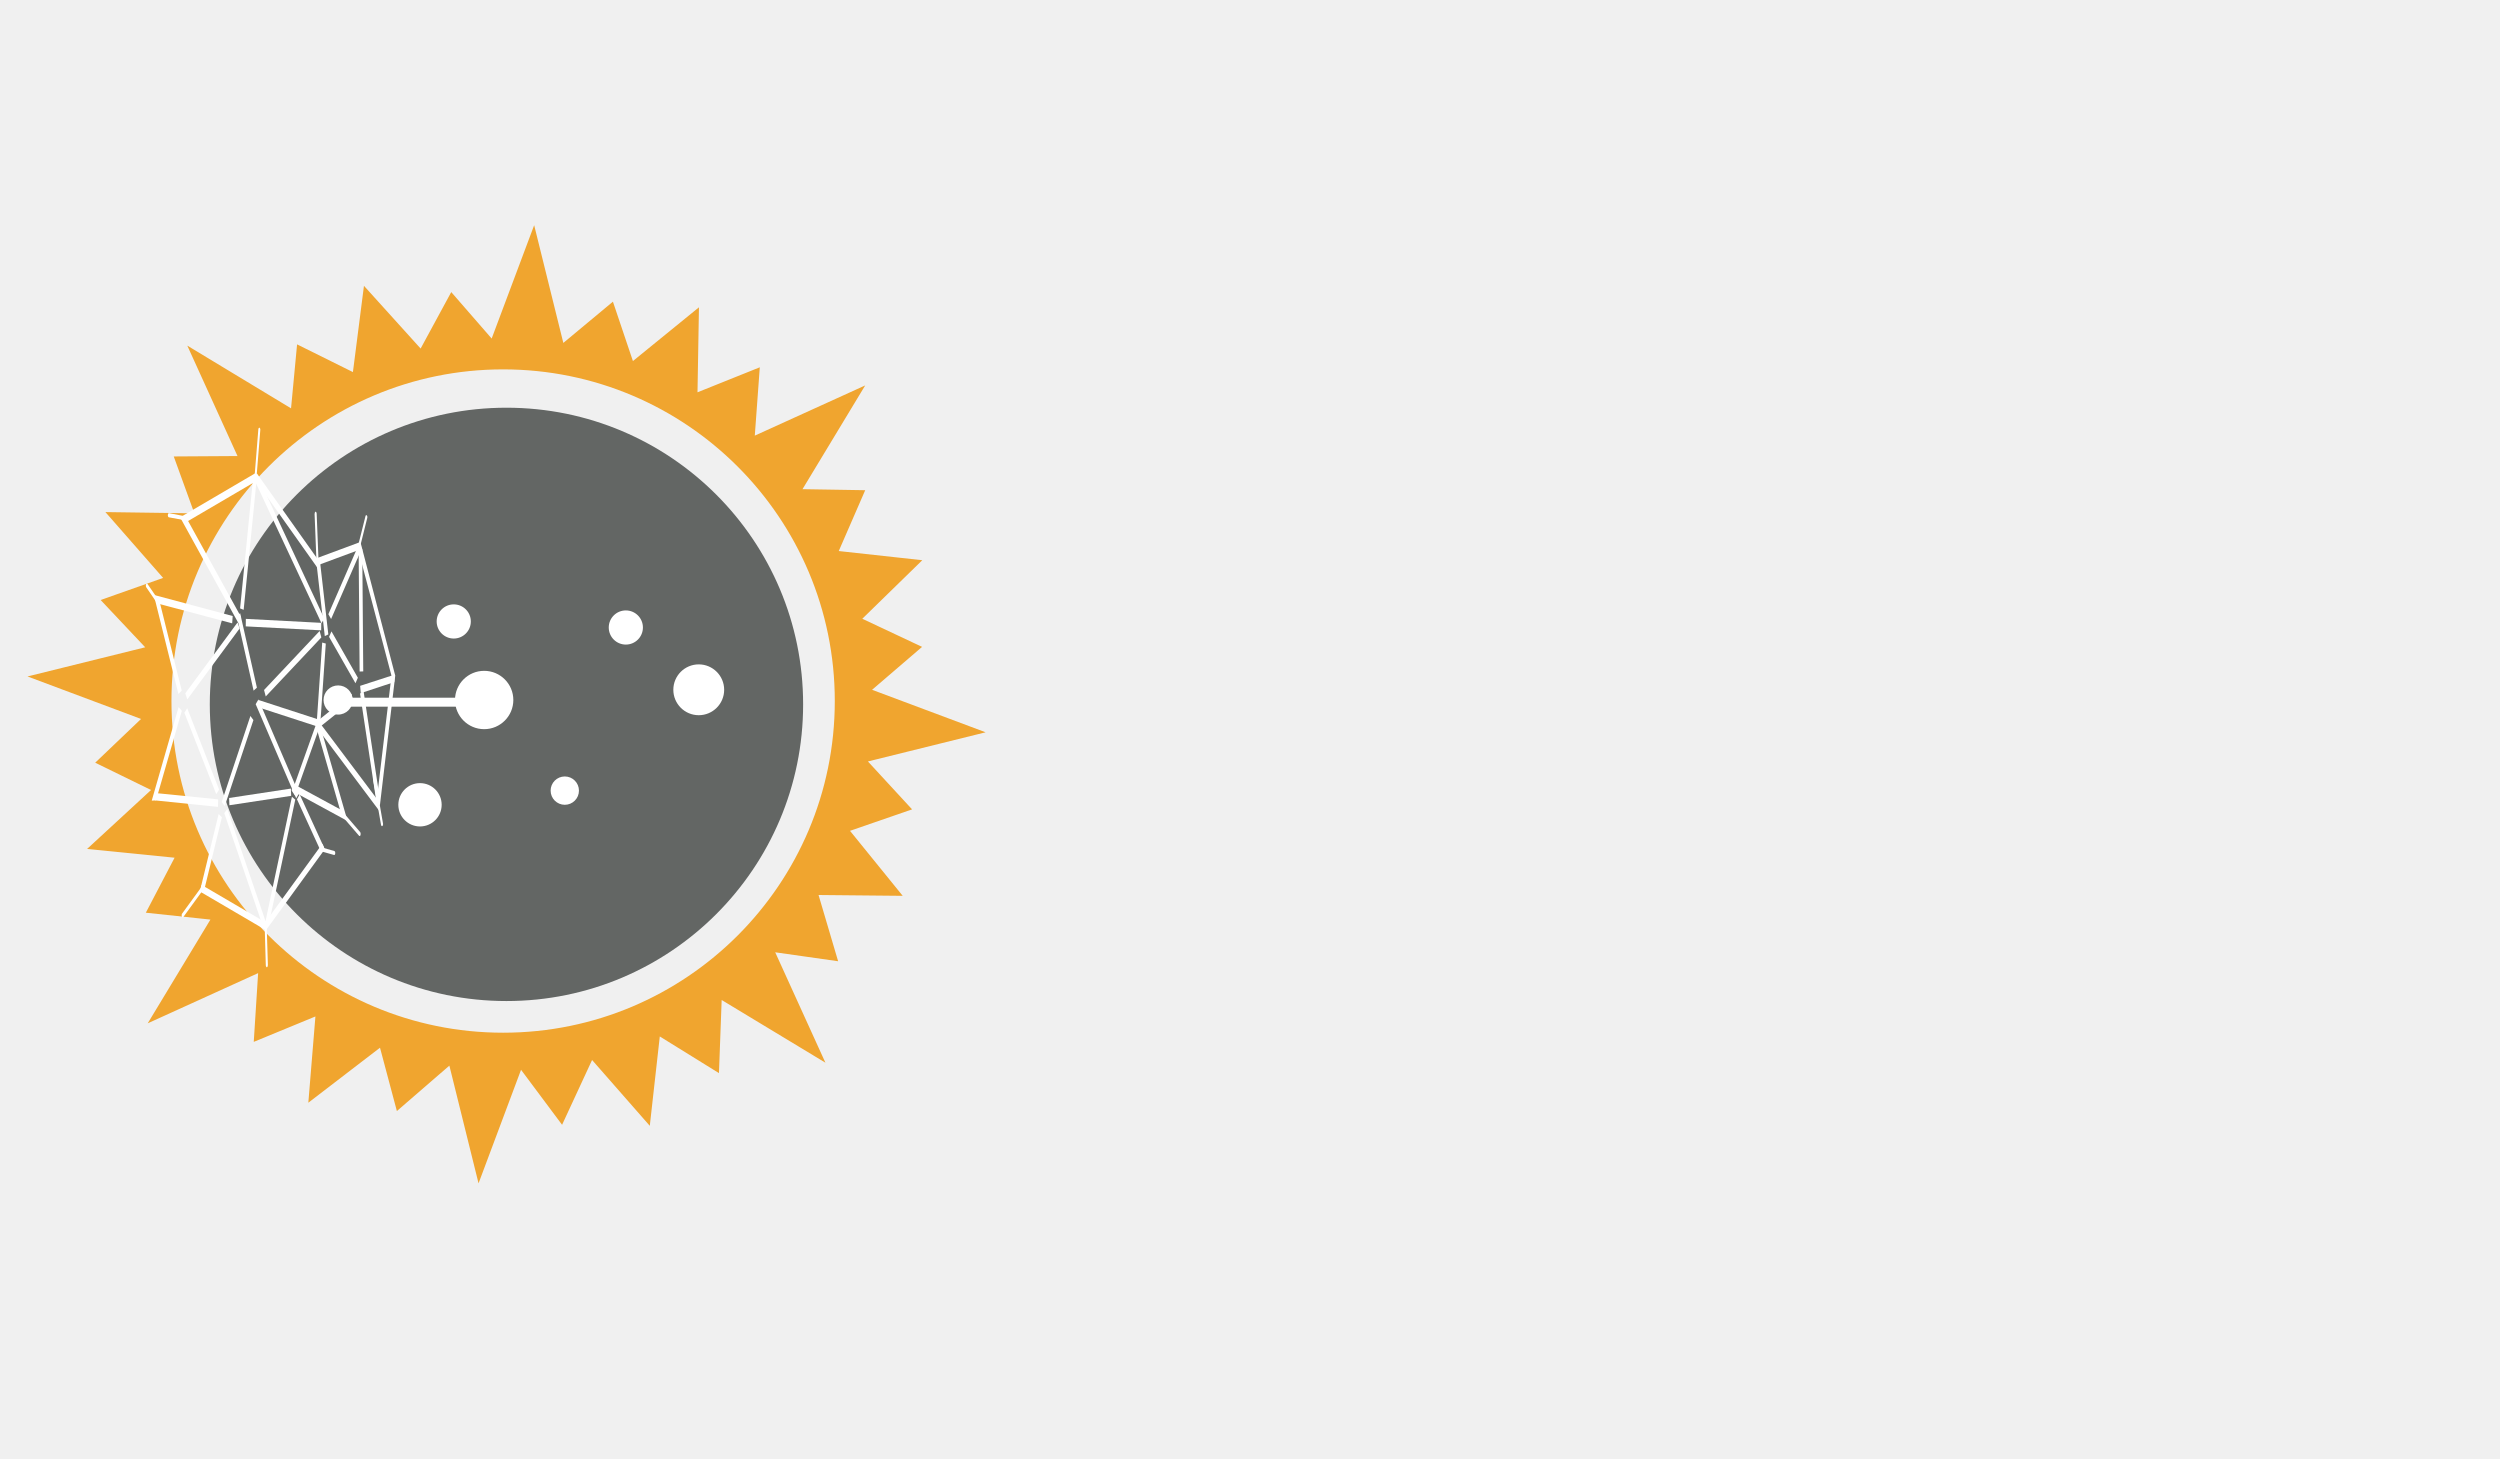
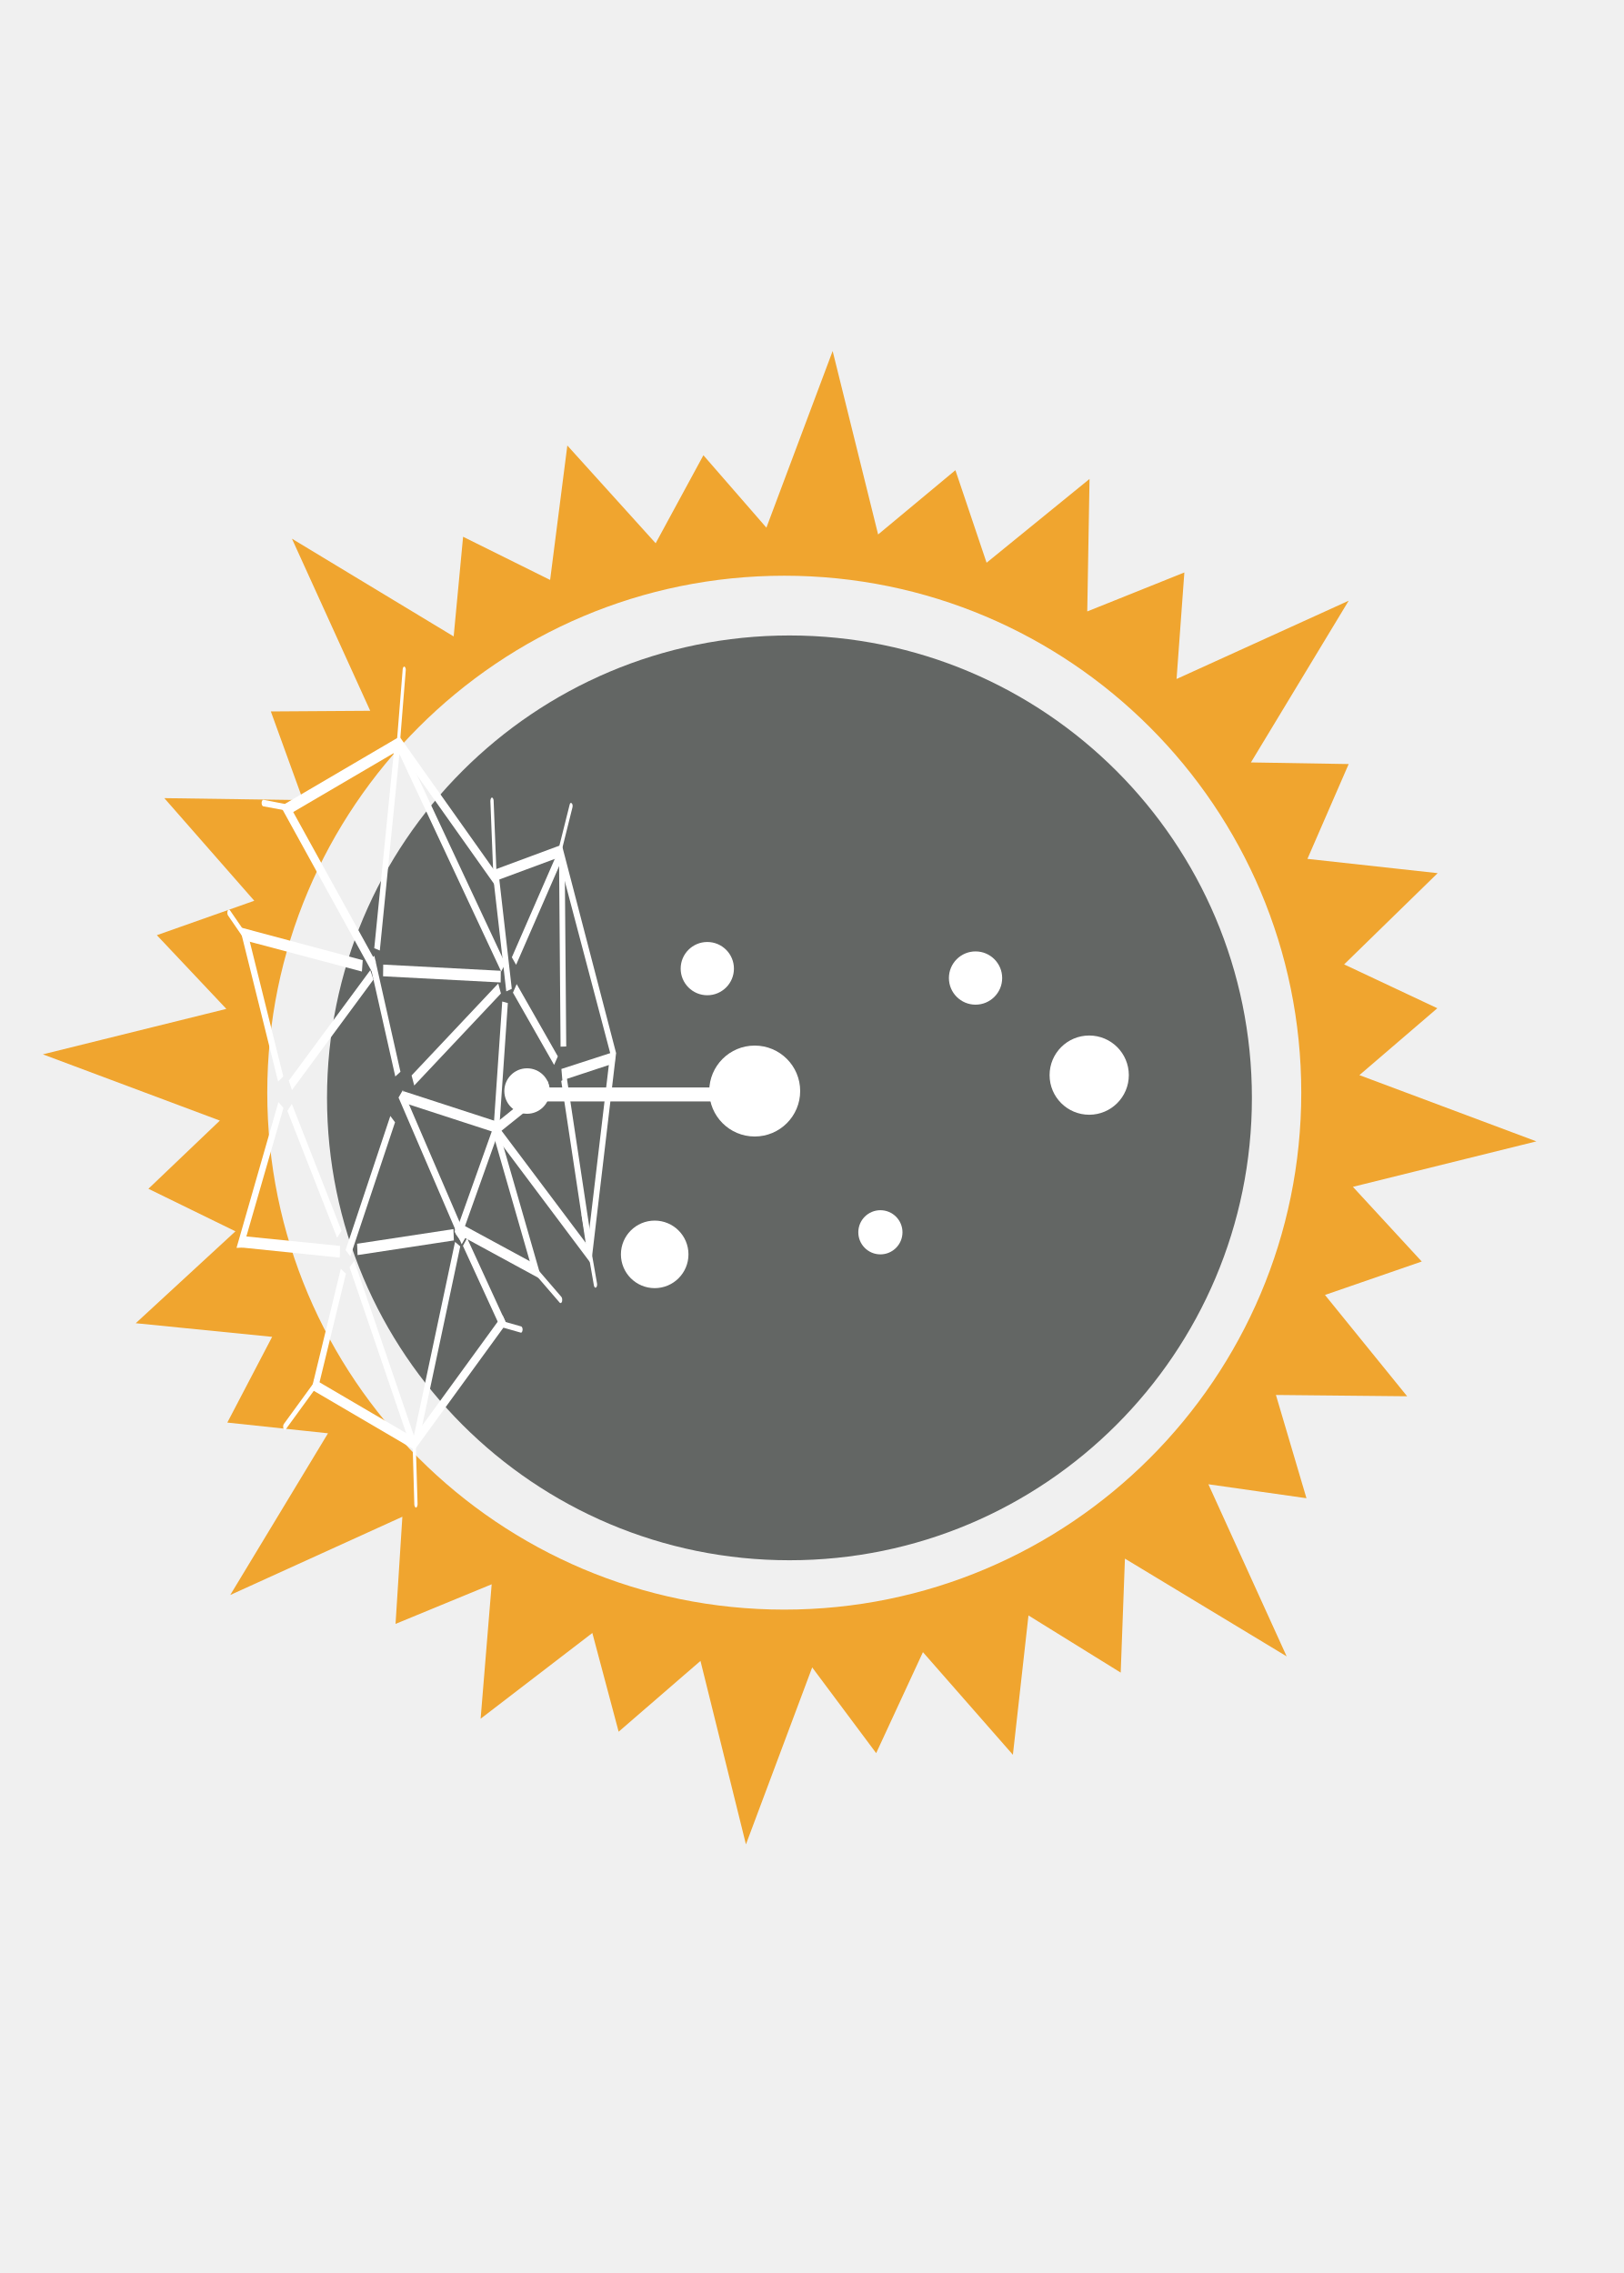
- <svg xmlns="http://www.w3.org/2000/svg" width="1200" height="700">
+ <svg xmlns="http://www.w3.org/2000/svg" width="500" height="700">
  <style type="text/css">.st0{fill:#EFA631;}
	.st1{fill:#656665;}
	.st2{fill:#F0A52F;}
	.st3{fill:#636664;}
	.st4{fill:#FFFFFF;}</style>
  <g>
-     <rect fill="none" id="canvas_background" height="402" width="582" y="-1" x="-1" />
+     <rect x="-1" y="-1" width="502" height="702" id="canvas_background" fill="none" />
  </g>
  <g>
-     <g stroke="null" id="svg_21">
-       <path stroke="null" id="svg_22" d="m416.6,365.5l56.5,-14l-54.5,-20.4l24,-20.6l-28.7,-13.5l28.8,-28.1l-40.1,-4.4l12.7,-29.2l-30.1,-0.5l30.1,-49.8l-53,24.1l2.4,-32.8l-29.9,12l0.7,-40.8l-31.7,25.8l-9.6,-28.5l-23.8,19.8l-14,-56.5l-20.4,54.4l-19.4,-22.3l-14.7,27.1l-27.2,-30.1l-5.3,41.4l-26.8,-13.3l-2.9,30.7l-49.8,-30.1l24.1,53l-30.6,0.2l9.9,27.3l-42.7,-0.6l27.7,31.6l-30,10.6l21.4,22.7l-56.5,14l54.5,20.4l-22,21l26.8,13.1l-30.7,28.3l42,4.2l-13.8,26.4l31,3.3l-30.1,49.8l53,-24.1l-2.1,33l29.6,-12.2l-3.4,41.4l34.4,-26.4l8.1,30.4l25.2,-21.8l14,56.5l20.4,-54.5l19.7,26.4l14.4,-31.1l27.7,31.6l4.8,-42.9l28.4,17.6l1.3,-35.1l49.8,30.1l-24.1,-53l30.2,4.3l-9.4,-31.8l40.4,0.4l-25.3,-31.2l29.8,-10.3l-21.2,-23zm-175.1,130.2c-87.9,0 -159.2,-71.3 -159.2,-159.2s71.3,-159.2 159.2,-159.2s159.2,71.3 159.2,159.2s-71.3,159.2 -159.2,159.2z" class="st2" />
-       <circle stroke="null" id="svg_23" r="142.4" cy="338.1" cx="243.1" class="st3" />
-       <circle stroke="null" id="svg_24" r="8.2" cy="298.3" cx="217.8" class="st4" />
-       <circle stroke="null" id="svg_25" r="8.2" cy="301.2" cx="300.4" class="st4" />
-       <circle stroke="null" id="svg_26" r="14" cy="336" cx="232.4" class="st4" />
-       <circle stroke="null" id="svg_27" r="12.2" cy="331.1" cx="335.4" class="st4" />
-       <circle stroke="null" id="svg_28" r="6.8" cy="379.5" cx="271.1" class="st4" />
-       <circle stroke="null" id="svg_29" r="10.4" cy="386.3" cx="201.6" class="st4" />
-       <circle stroke="null" id="svg_30" r="7" cy="336" cx="162.3" class="st4" />
-       <rect stroke="null" id="svg_31" height="4.3" width="56.6" class="st4" y="334.9" x="166.9" />
-       <rect stroke="null" id="svg_32" height="3.6" width="72.7" class="st4" transform="matrix(0.4980492,0.02617338,-0.01303954,0.9997,10.57763,-6.6987) " y="298" x="223.5" />
-       <polygon stroke="null" id="svg_33" points="114.434,299.1 86.933,249.2 88.976,247.7 115.729,296.2 " class="st4" />
-       <polygon stroke="null" id="svg_34" points="123.003,230.9 88.378,251.2 87.681,247.6 122.455,227.2 " class="st4" />
-       <rect stroke="null" id="svg_35" height="63.2" width="3.5" class="st4" transform="matrix(0.4884838,0.1964,-0.09784622,0.9805,34.39751,-39.2909) " y="229.8" x="224.2" />
-       <rect stroke="null" id="svg_36" height="95.4" width="3.5" class="st4" transform="matrix(0.363137,-0.6847,0.3411166,0.7289,-47.33687,252.8553) " y="215.5" x="263.3" />
-       <rect stroke="null" id="svg_37" height="74.6" width="3.5" class="st4" transform="matrix(0.2865141,-0.8181,0.4075763,0.5751,-39.46414,321.87) " y="212.7" x="261.8" />
-       <rect stroke="null" id="svg_38" height="37.3" width="3.5" class="st4" transform="matrix(0.4856441,-0.2232,0.1111979,0.9748,-21.52425,73.5355) " y="268.1" x="295.4" />
-       <rect stroke="null" id="svg_39" height="42.7" width="3.5" class="st4" transform="matrix(0.0905227,0.9834,-0.4899286,0.1817,264.5703,-90.7986) " y="244.3" x="311.7" />
-       <rect stroke="null" id="svg_40" height="42.7" width="3.5" class="st4" transform="matrix(0.3748945,0.6585,-0.3280638,0.7525,137.7305,-140.4549) " y="258.6" x="316.7" />
-       <rect stroke="null" id="svg_41" height="58.7" width="3.5" class="st4" transform="matrix(0.4981489,-0.01621576,0.00807867,0.9999,4.278806,5.4615) " y="263.6" x="332.7" />
-       <polygon stroke="null" id="svg_42" points="188.267,325.7 189.712,324.3 173.221,261 171.627,262.7 " class="st4" />
-       <rect stroke="null" id="svg_43" height="33.8" width="3.5" class="st4" transform="matrix(0.3280638,-0.7525,0.3748945,0.6585,-57.62447,346.786) " y="298.6" x="315.9" />
-       <polygon stroke="null" id="svg_44" points="189.263,327.4 189.513,323.8 172.873,329.2 173.172,332.7 " class="st4" />
-       <rect stroke="null" id="svg_45" height="35.5" width="3.5" class="st4" transform="matrix(-0.1847321,-0.9287,0.4626771,-0.3708,60.08568,755.1456) " y="323.5" x="307.7" />
-       <rect stroke="null" id="svg_46" height="40.9" width="3.5" class="st4" transform="matrix(-0.4935654,-0.1359,0.0677052,-0.9907,277.9292,695.0349) " y="308.5" x="294.2" />
-       <rect stroke="null" id="svg_47" height="60.6" width="3.5" class="st4" transform="matrix(-0.2329079,-0.884,0.4404076,-0.4675,62.79399,704.9677) " y="288.2" x="266.9" />
-       <rect stroke="null" id="svg_48" height="60.6" width="3.5" class="st4" transform="matrix(0.07971179,-0.9871,0.4917719,0.16,-50.60934,550.1416) " y="312.3" x="264" />
-       <rect stroke="null" id="svg_49" height="39.2" width="3.5" class="st4" transform="matrix(-0.4540085,0.4117,-0.2051084,-0.9113,284.643,505.723) " y="293.4" x="222.8" />
-       <rect stroke="null" id="svg_50" height="60.8" width="3.5" class="st4" transform="matrix(-0.2788418,-0.8287,0.4128573,-0.5597,24.32463,653.4) " y="286.9" x="189.6" />
-       <polygon stroke="null" id="svg_51" points="111.445,299.2 111.694,295.7 74.379,285.7 75.325,289.6 " class="st4" />
-       <polygon stroke="null" id="svg_52" points="85.638,333.1 87.232,331.5 76.172,287 74.229,287.2 " class="st4" />
-       <rect stroke="null" id="svg_53" height="49.7" width="3.5" class="st4" transform="matrix(0.391634,-0.6181,0.3079366,0.7861,-85.09923,189.0532) " y="335.7" x="179.3" />
-       <polygon stroke="null" id="svg_54" points="104.619,387.3 104.719,383.7 75.026,380.7 74.528,384.2 " class="st4" />
-       <rect stroke="null" id="svg_55" height="59.7" width="3.5" class="st4" transform="matrix(-0.03763521,-0.9971,0.4967539,-0.07554258,-56.24093,647.979) " y="352.7" x="235.5" />
-       <rect stroke="null" id="svg_56" height="59.7" width="3.5" class="st4" transform="matrix(0.3770368,-0.6536,0.3256227,0.7568,-79.65278,253.3432) " y="329.6" x="252.1" />
-       <rect stroke="null" id="svg_57" height="41.9" width="3.5" class="st4" transform="matrix(0.405185,0.5819,-0.2899018,0.8133,138.3253,-96.012) " y="342.9" x="280" />
-       <polygon stroke="null" id="svg_58" points="164.304,392.5 166.247,392.1 153.194,346.7 151.649,348.5 " class="st4" />
-       <polygon stroke="null" id="svg_59" points="166.097,393.7 165.151,389.5 140.44,376.1 139.992,379.5 " class="st4" />
-       <rect stroke="null" id="svg_60" height="34.6" width="3.5" class="st4" transform="matrix(0.366475,-0.6775,0.3375296,0.7356,-89.11666,298.1658) " y="377.9" x="284.1" />
-       <rect stroke="null" id="svg_61" height="66" width="3.5" class="st4" transform="matrix(0.4583428,0.3919,-0.1952441,0.92,97.58106,-67.4946) " y="380.5" x="254.9" />
-       <rect stroke="null" id="svg_62" height="66" width="3.5" class="st4" transform="matrix(0.4110637,-0.565,0.2814823,0.8251,-91.18568,198.7841) " y="383.5" x="221.1" />
-       <rect stroke="null" id="svg_63" height="66" width="3.5" class="st4" transform="matrix(0.1396451,-0.9599,0.4782209,0.2803,-125.6934,517.0914) " y="402.7" x="210.3" />
-       <rect stroke="null" id="svg_64" height="40.6" width="3.5" class="st4" transform="matrix(-0.4477312,-0.4385,0.2184601,-0.8987,96.8653,861.3695) " y="389.5" x="188.3" />
-       <polygon stroke="null" id="svg_65" points="126.889,443.3 127.885,446.2 155.934,407.6 154.738,405 " class="st4" />
-       <polygon stroke="null" id="svg_66" points="181.89,389 182.139,385.1 153.144,346.5 152.197,349.4 " class="st4" />
-       <polygon stroke="null" id="svg_67" points="180.993,387 182.438,384.3 174.517,331.8 172.823,332.9 " class="st4" />
-       <polygon stroke="null" id="svg_68" points="180.794,384.3 182.338,386.7 189.712,324.3 187.868,324.7 " class="st4" />
-       <polygon stroke="null" id="svg_69" points="72.834,384.3 74.877,384.2 87.282,341.2 85.738,339.4 " class="st4" />
-       <rect stroke="null" id="svg_70" height="49.7" width="3.5" class="st4" transform="matrix(0.4139533,0.5563,-0.2771479,0.8309,126.0615,-58.1813) " y="340.5" x="213.8" />
-       <path stroke="null" id="svg_71" d="m122.604,229.6l0,0c-0.249,-0.1 -0.448,-0.6 -0.399,-1.1l1.794,-22.4c0.05,-0.5 0.299,-0.9 0.548,-0.8l0,0c0.249,0.1 0.448,0.6 0.399,1.1l-1.794,22.4c-0.05,0.5 -0.299,0.9 -0.548,0.8z" class="st4" />
-       <path stroke="null" id="svg_72" d="m152.447,270.2l0,0c-0.249,0 -0.498,-0.4 -0.548,-0.9l-0.897,-22.6c0,-0.5 0.199,-1 0.448,-1.1l0,0c0.249,0 0.498,0.4 0.548,0.9l0.897,22.6c0.05,0.5 -0.149,1 -0.448,1.1z" class="st4" />
-       <path stroke="null" id="svg_73" d="m170.432,267.7l4.982,-19.9c0.1,-0.5 0.399,-0.7 0.648,-0.4l0,0c0.249,0.2 0.349,0.8 0.199,1.3l-4.833,19.4" class="st4" />
-       <path stroke="null" id="svg_74" d="m183.534,396.5l0,0c-0.249,0.2 -0.548,-0.1 -0.648,-0.6l-3.736,-21.4c-0.1,-0.5 0.05,-1.1 0.299,-1.3l0,0c0.249,-0.2 0.548,0.1 0.648,0.6l3.736,21.4c0.1,0.5 0,1.1 -0.299,1.3z" class="st4" />
-       <path stroke="null" id="svg_75" d="m164.005,389.1l8.868,10.3c0.249,0.3 0.299,0.9 0.199,1.4l0,0c-0.149,0.5 -0.448,0.6 -0.697,0.4l-8.968,-10.4" class="st4" />
-       <path stroke="null" id="svg_76" d="m153.841,406.6l6.676,1.9c0.249,0.1 0.448,0.6 0.399,1.1l0,0c-0.05,0.5 -0.299,0.9 -0.548,0.8l-6.676,-1.9" class="st4" />
-       <path stroke="null" id="svg_77" d="m127.935,441.7l0.648,21.5c0,0.5 -0.199,1 -0.448,1.1l0,0c-0.249,0 -0.498,-0.4 -0.548,-0.9l-0.598,-20.9" class="st4" />
-       <path stroke="null" id="svg_78" d="m87.282,439.9l0,0c-0.149,-0.5 -0.1,-1.1 0.149,-1.4l9.316,-12.8c0.249,-0.3 0.548,-0.2 0.697,0.3l0,0c0.149,0.5 0.1,1.1 -0.149,1.4l-9.316,12.8c-0.249,0.3 -0.548,0.2 -0.697,-0.3z" class="st4" />
-       <path stroke="null" id="svg_79" d="m76.023,290.4l-5.829,-8.5c-0.199,-0.3 -0.249,-0.9 -0.1,-1.4l0,0c0.149,-0.4 0.448,-0.5 0.697,-0.2l5.978,8.7" class="st4" />
-       <path stroke="null" id="svg_80" d="m89.624,249.9l-8.619,-1.6c-0.249,-0.1 -0.448,-0.5 -0.448,-1.1l0,0c0.05,-0.5 0.249,-0.9 0.548,-0.9l8.718,1.7" class="st4" />
+     <g id="svg_21" stroke="null">
+       <path class="st2" d="m416.6,365.5l56.5,-14l-54.5,-20.4l24,-20.6l-28.7,-13.5l28.8,-28.1l-40.1,-4.4l12.7,-29.2l-30.1,-0.5l30.1,-49.8l-53,24.1l2.4,-32.8l-29.9,12l0.7,-40.8l-31.7,25.8l-9.6,-28.5l-23.8,19.8l-14,-56.5l-20.4,54.4l-19.4,-22.3l-14.7,27.1l-27.2,-30.1l-5.3,41.4l-26.8,-13.3l-2.9,30.7l-49.8,-30.1l24.1,53l-30.6,0.2l9.9,27.3l-42.7,-0.6l27.7,31.6l-30,10.6l21.4,22.7l-56.5,14l54.5,20.4l-22,21l26.8,13.1l-30.7,28.3l42,4.2l-13.8,26.4l31,3.3l-30.1,49.8l53,-24.1l-2.1,33l29.6,-12.2l-3.4,41.4l34.4,-26.4l8.1,30.4l25.2,-21.8l14,56.5l20.4,-54.5l19.7,26.4l14.4,-31.1l27.7,31.6l4.8,-42.9l28.4,17.6l1.3,-35.1l49.8,30.1l-24.1,-53l30.2,4.3l-9.4,-31.8l40.4,0.4l-25.3,-31.2l29.8,-10.3l-21.2,-23zm-175.1,130.2c-87.9,0 -159.2,-71.3 -159.2,-159.2s71.3,-159.2 159.2,-159.2s159.2,71.3 159.2,159.2s-71.3,159.2 -159.2,159.2z" id="svg_22" stroke="null" />
+       <circle class="st3" cx="243.1" cy="338.1" r="142.4" id="svg_23" stroke="null" />
+       <circle class="st4" cx="217.8" cy="298.3" r="8.2" id="svg_24" stroke="null" />
+       <circle class="st4" cx="300.4" cy="301.2" r="8.2" id="svg_25" stroke="null" />
+       <circle class="st4" cx="232.4" cy="336" r="14" id="svg_26" stroke="null" />
+       <circle class="st4" cx="335.4" cy="331.1" r="12.2" id="svg_27" stroke="null" />
+       <circle class="st4" cx="271.1" cy="379.5" r="6.8" id="svg_28" stroke="null" />
+       <circle class="st4" cx="201.6" cy="386.3" r="10.4" id="svg_29" stroke="null" />
+       <circle class="st4" cx="162.3" cy="336" r="7" id="svg_30" stroke="null" />
+       <rect x="166.9" y="334.9" class="st4" width="56.6" height="4.3" id="svg_31" stroke="null" />
+       <rect x="223.5" y="298" transform="matrix(0.4980492,0.02617338,-0.01303954,0.9997,10.57763,-6.6987) " class="st4" width="72.7" height="3.6" id="svg_32" stroke="null" />
+       <polygon class="st4" points="114.434,299.1 86.933,249.2 88.976,247.7 115.729,296.2 " id="svg_33" stroke="null" />
+       <polygon class="st4" points="123.003,230.9 88.378,251.2 87.681,247.6 122.455,227.2 " id="svg_34" stroke="null" />
+       <rect x="224.2" y="229.8" transform="matrix(0.4884838,0.1964,-0.09784622,0.9805,34.39751,-39.2909) " class="st4" width="3.5" height="63.2" id="svg_35" stroke="null" />
+       <rect x="263.3" y="215.5" transform="matrix(0.363137,-0.6847,0.3411166,0.7289,-47.33687,252.8553) " class="st4" width="3.5" height="95.4" id="svg_36" stroke="null" />
+       <rect x="261.8" y="212.7" transform="matrix(0.2865141,-0.8181,0.4075763,0.5751,-39.46414,321.87) " class="st4" width="3.5" height="74.6" id="svg_37" stroke="null" />
+       <rect x="295.4" y="268.1" transform="matrix(0.4856441,-0.2232,0.1111979,0.9748,-21.52425,73.5355) " class="st4" width="3.5" height="37.3" id="svg_38" stroke="null" />
+       <rect x="311.7" y="244.3" transform="matrix(0.0905227,0.9834,-0.4899286,0.1817,264.5703,-90.7986) " class="st4" width="3.5" height="42.7" id="svg_39" stroke="null" />
+       <rect x="316.7" y="258.6" transform="matrix(0.3748945,0.6585,-0.3280638,0.7525,137.7305,-140.4549) " class="st4" width="3.5" height="42.7" id="svg_40" stroke="null" />
+       <rect x="332.7" y="263.6" transform="matrix(0.4981489,-0.01621576,0.00807867,0.9999,4.278806,5.4615) " class="st4" width="3.5" height="58.7" id="svg_41" stroke="null" />
+       <polygon class="st4" points="188.267,325.7 189.712,324.3 173.221,261 171.627,262.7 " id="svg_42" stroke="null" />
+       <rect x="315.9" y="298.6" transform="matrix(0.3280638,-0.7525,0.3748945,0.6585,-57.62447,346.786) " class="st4" width="3.5" height="33.8" id="svg_43" stroke="null" />
+       <polygon class="st4" points="189.263,327.4 189.513,323.8 172.873,329.2 173.172,332.7 " id="svg_44" stroke="null" />
+       <rect x="307.7" y="323.5" transform="matrix(-0.1847321,-0.9287,0.4626771,-0.3708,60.08568,755.1456) " class="st4" width="3.5" height="35.5" id="svg_45" stroke="null" />
+       <rect x="294.2" y="308.5" transform="matrix(-0.4935654,-0.1359,0.0677052,-0.9907,277.9292,695.0349) " class="st4" width="3.5" height="40.9" id="svg_46" stroke="null" />
+       <rect x="266.9" y="288.2" transform="matrix(-0.2329079,-0.884,0.4404076,-0.4675,62.79399,704.9677) " class="st4" width="3.5" height="60.6" id="svg_47" stroke="null" />
+       <rect x="264" y="312.3" transform="matrix(0.07971179,-0.9871,0.4917719,0.16,-50.60934,550.1416) " class="st4" width="3.5" height="60.6" id="svg_48" stroke="null" />
+       <rect x="222.8" y="293.4" transform="matrix(-0.4540085,0.4117,-0.2051084,-0.9113,284.643,505.723) " class="st4" width="3.5" height="39.2" id="svg_49" stroke="null" />
+       <rect x="189.6" y="286.9" transform="matrix(-0.2788418,-0.8287,0.4128573,-0.5597,24.32463,653.4) " class="st4" width="3.5" height="60.8" id="svg_50" stroke="null" />
+       <polygon class="st4" points="111.445,299.2 111.694,295.7 74.379,285.7 75.325,289.6 " id="svg_51" stroke="null" />
+       <polygon class="st4" points="85.638,333.1 87.232,331.5 76.172,287 74.229,287.2 " id="svg_52" stroke="null" />
+       <rect x="179.3" y="335.7" transform="matrix(0.391634,-0.6181,0.3079366,0.7861,-85.09923,189.0532) " class="st4" width="3.5" height="49.7" id="svg_53" stroke="null" />
+       <polygon class="st4" points="104.619,387.3 104.719,383.7 75.026,380.7 74.528,384.2 " id="svg_54" stroke="null" />
+       <rect x="235.5" y="352.7" transform="matrix(-0.03763521,-0.9971,0.4967539,-0.07554258,-56.24093,647.979) " class="st4" width="3.5" height="59.7" id="svg_55" stroke="null" />
+       <rect x="252.1" y="329.6" transform="matrix(0.3770368,-0.6536,0.3256227,0.7568,-79.65278,253.3432) " class="st4" width="3.5" height="59.7" id="svg_56" stroke="null" />
+       <rect x="280" y="342.9" transform="matrix(0.405185,0.5819,-0.2899018,0.8133,138.3253,-96.012) " class="st4" width="3.5" height="41.9" id="svg_57" stroke="null" />
+       <polygon class="st4" points="164.304,392.5 166.247,392.1 153.194,346.7 151.649,348.5 " id="svg_58" stroke="null" />
+       <polygon class="st4" points="166.097,393.7 165.151,389.5 140.44,376.1 139.992,379.5 " id="svg_59" stroke="null" />
+       <rect x="284.1" y="377.9" transform="matrix(0.366475,-0.6775,0.3375296,0.7356,-89.11666,298.1658) " class="st4" width="3.5" height="34.6" id="svg_60" stroke="null" />
+       <rect x="254.9" y="380.5" transform="matrix(0.4583428,0.3919,-0.1952441,0.92,97.58106,-67.4946) " class="st4" width="3.5" height="66" id="svg_61" stroke="null" />
+       <rect x="221.1" y="383.5" transform="matrix(0.4110637,-0.565,0.2814823,0.8251,-91.18568,198.7841) " class="st4" width="3.5" height="66" id="svg_62" stroke="null" />
+       <rect x="210.3" y="402.7" transform="matrix(0.1396451,-0.9599,0.4782209,0.2803,-125.6934,517.0914) " class="st4" width="3.5" height="66" id="svg_63" stroke="null" />
+       <rect x="188.3" y="389.5" transform="matrix(-0.4477312,-0.4385,0.2184601,-0.8987,96.8653,861.3695) " class="st4" width="3.5" height="40.6" id="svg_64" stroke="null" />
+       <polygon class="st4" points="126.889,443.3 127.885,446.2 155.934,407.6 154.738,405 " id="svg_65" stroke="null" />
+       <polygon class="st4" points="181.89,389 182.139,385.1 153.144,346.5 152.197,349.4 " id="svg_66" stroke="null" />
+       <polygon class="st4" points="180.993,387 182.438,384.3 174.517,331.8 172.823,332.9 " id="svg_67" stroke="null" />
+       <polygon class="st4" points="180.794,384.3 182.338,386.7 189.712,324.3 187.868,324.7 " id="svg_68" stroke="null" />
+       <polygon class="st4" points="72.834,384.3 74.877,384.2 87.282,341.2 85.738,339.4 " id="svg_69" stroke="null" />
+       <rect x="213.8" y="340.5" transform="matrix(0.4139533,0.5563,-0.2771479,0.8309,126.0615,-58.1813) " class="st4" width="3.5" height="49.7" id="svg_70" stroke="null" />
+       <path class="st4" d="m122.604,229.6l0,0c-0.249,-0.1 -0.448,-0.6 -0.399,-1.1l1.794,-22.4c0.05,-0.5 0.299,-0.9 0.548,-0.8l0,0c0.249,0.1 0.448,0.6 0.399,1.1l-1.794,22.4c-0.05,0.5 -0.299,0.9 -0.548,0.8z" id="svg_71" stroke="null" />
+       <path class="st4" d="m152.447,270.2l0,0c-0.249,0 -0.498,-0.4 -0.548,-0.9l-0.897,-22.6c0,-0.5 0.199,-1 0.448,-1.1l0,0c0.249,0 0.498,0.4 0.548,0.9l0.897,22.6c0.05,0.5 -0.149,1 -0.448,1.1z" id="svg_72" stroke="null" />
+       <path class="st4" d="m170.432,267.7l4.982,-19.9c0.1,-0.5 0.399,-0.7 0.648,-0.4l0,0c0.249,0.2 0.349,0.8 0.199,1.3l-4.833,19.4" id="svg_73" stroke="null" />
+       <path class="st4" d="m183.534,396.5l0,0c-0.249,0.2 -0.548,-0.1 -0.648,-0.6l-3.736,-21.4c-0.1,-0.5 0.05,-1.1 0.299,-1.3l0,0c0.249,-0.2 0.548,0.1 0.648,0.6l3.736,21.4c0.1,0.5 0,1.1 -0.299,1.3z" id="svg_74" stroke="null" />
+       <path class="st4" d="m164.005,389.1l8.868,10.3c0.249,0.3 0.299,0.9 0.199,1.4l0,0c-0.149,0.5 -0.448,0.6 -0.697,0.4l-8.968,-10.4" id="svg_75" stroke="null" />
+       <path class="st4" d="m153.841,406.6l6.676,1.9c0.249,0.1 0.448,0.6 0.399,1.1l0,0c-0.05,0.5 -0.299,0.9 -0.548,0.8l-6.676,-1.9" id="svg_76" stroke="null" />
+       <path class="st4" d="m127.935,441.7l0.648,21.5c0,0.5 -0.199,1 -0.448,1.1l0,0c-0.249,0 -0.498,-0.4 -0.548,-0.9l-0.598,-20.9" id="svg_77" stroke="null" />
+       <path class="st4" d="m87.282,439.9l0,0c-0.149,-0.5 -0.1,-1.1 0.149,-1.4l9.316,-12.8c0.249,-0.3 0.548,-0.2 0.697,0.3l0,0c0.149,0.5 0.1,1.1 -0.149,1.4l-9.316,12.8c-0.249,0.3 -0.548,0.2 -0.697,-0.3z" id="svg_78" stroke="null" />
+       <path class="st4" d="m76.023,290.4l-5.829,-8.5c-0.199,-0.3 -0.249,-0.9 -0.1,-1.4l0,0c0.149,-0.4 0.448,-0.5 0.697,-0.2l5.978,8.7" id="svg_79" stroke="null" />
+       <path class="st4" d="m89.624,249.9l-8.619,-1.6c-0.249,-0.1 -0.448,-0.5 -0.448,-1.1l0,0c0.05,-0.5 0.249,-0.9 0.548,-0.9l8.718,1.7" id="svg_80" stroke="null" />
    </g>
  </g>
</svg>
